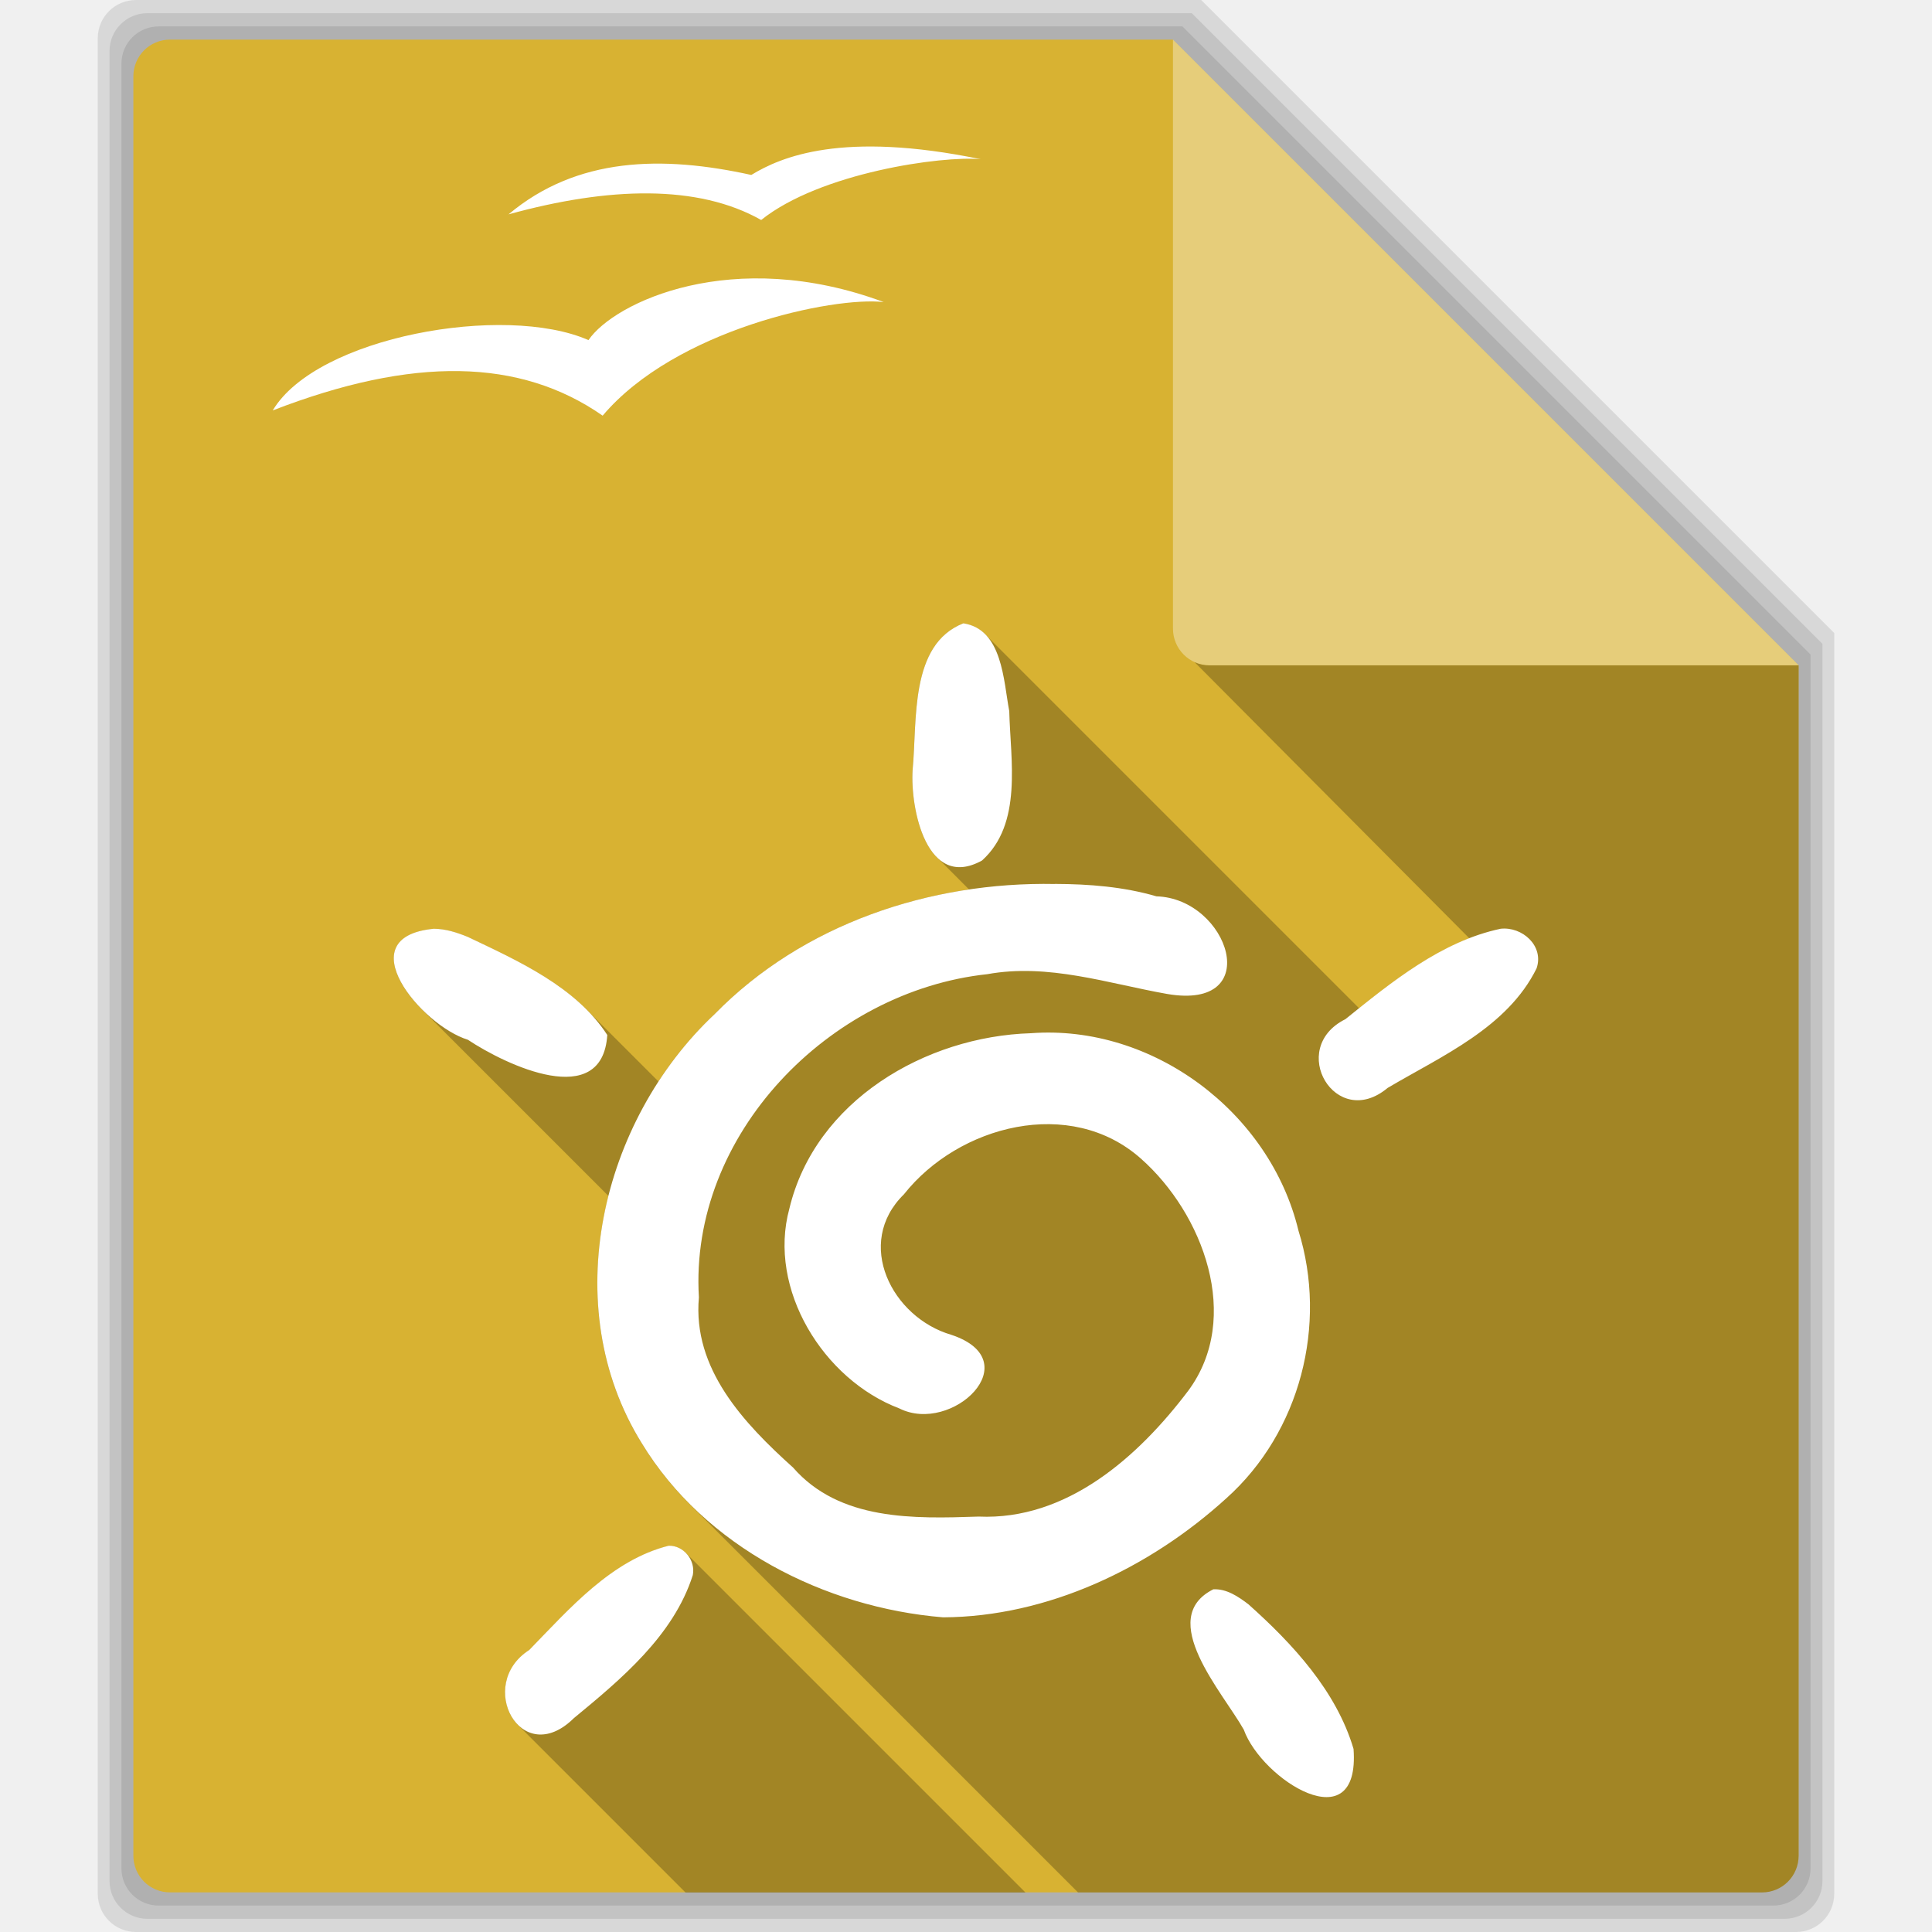
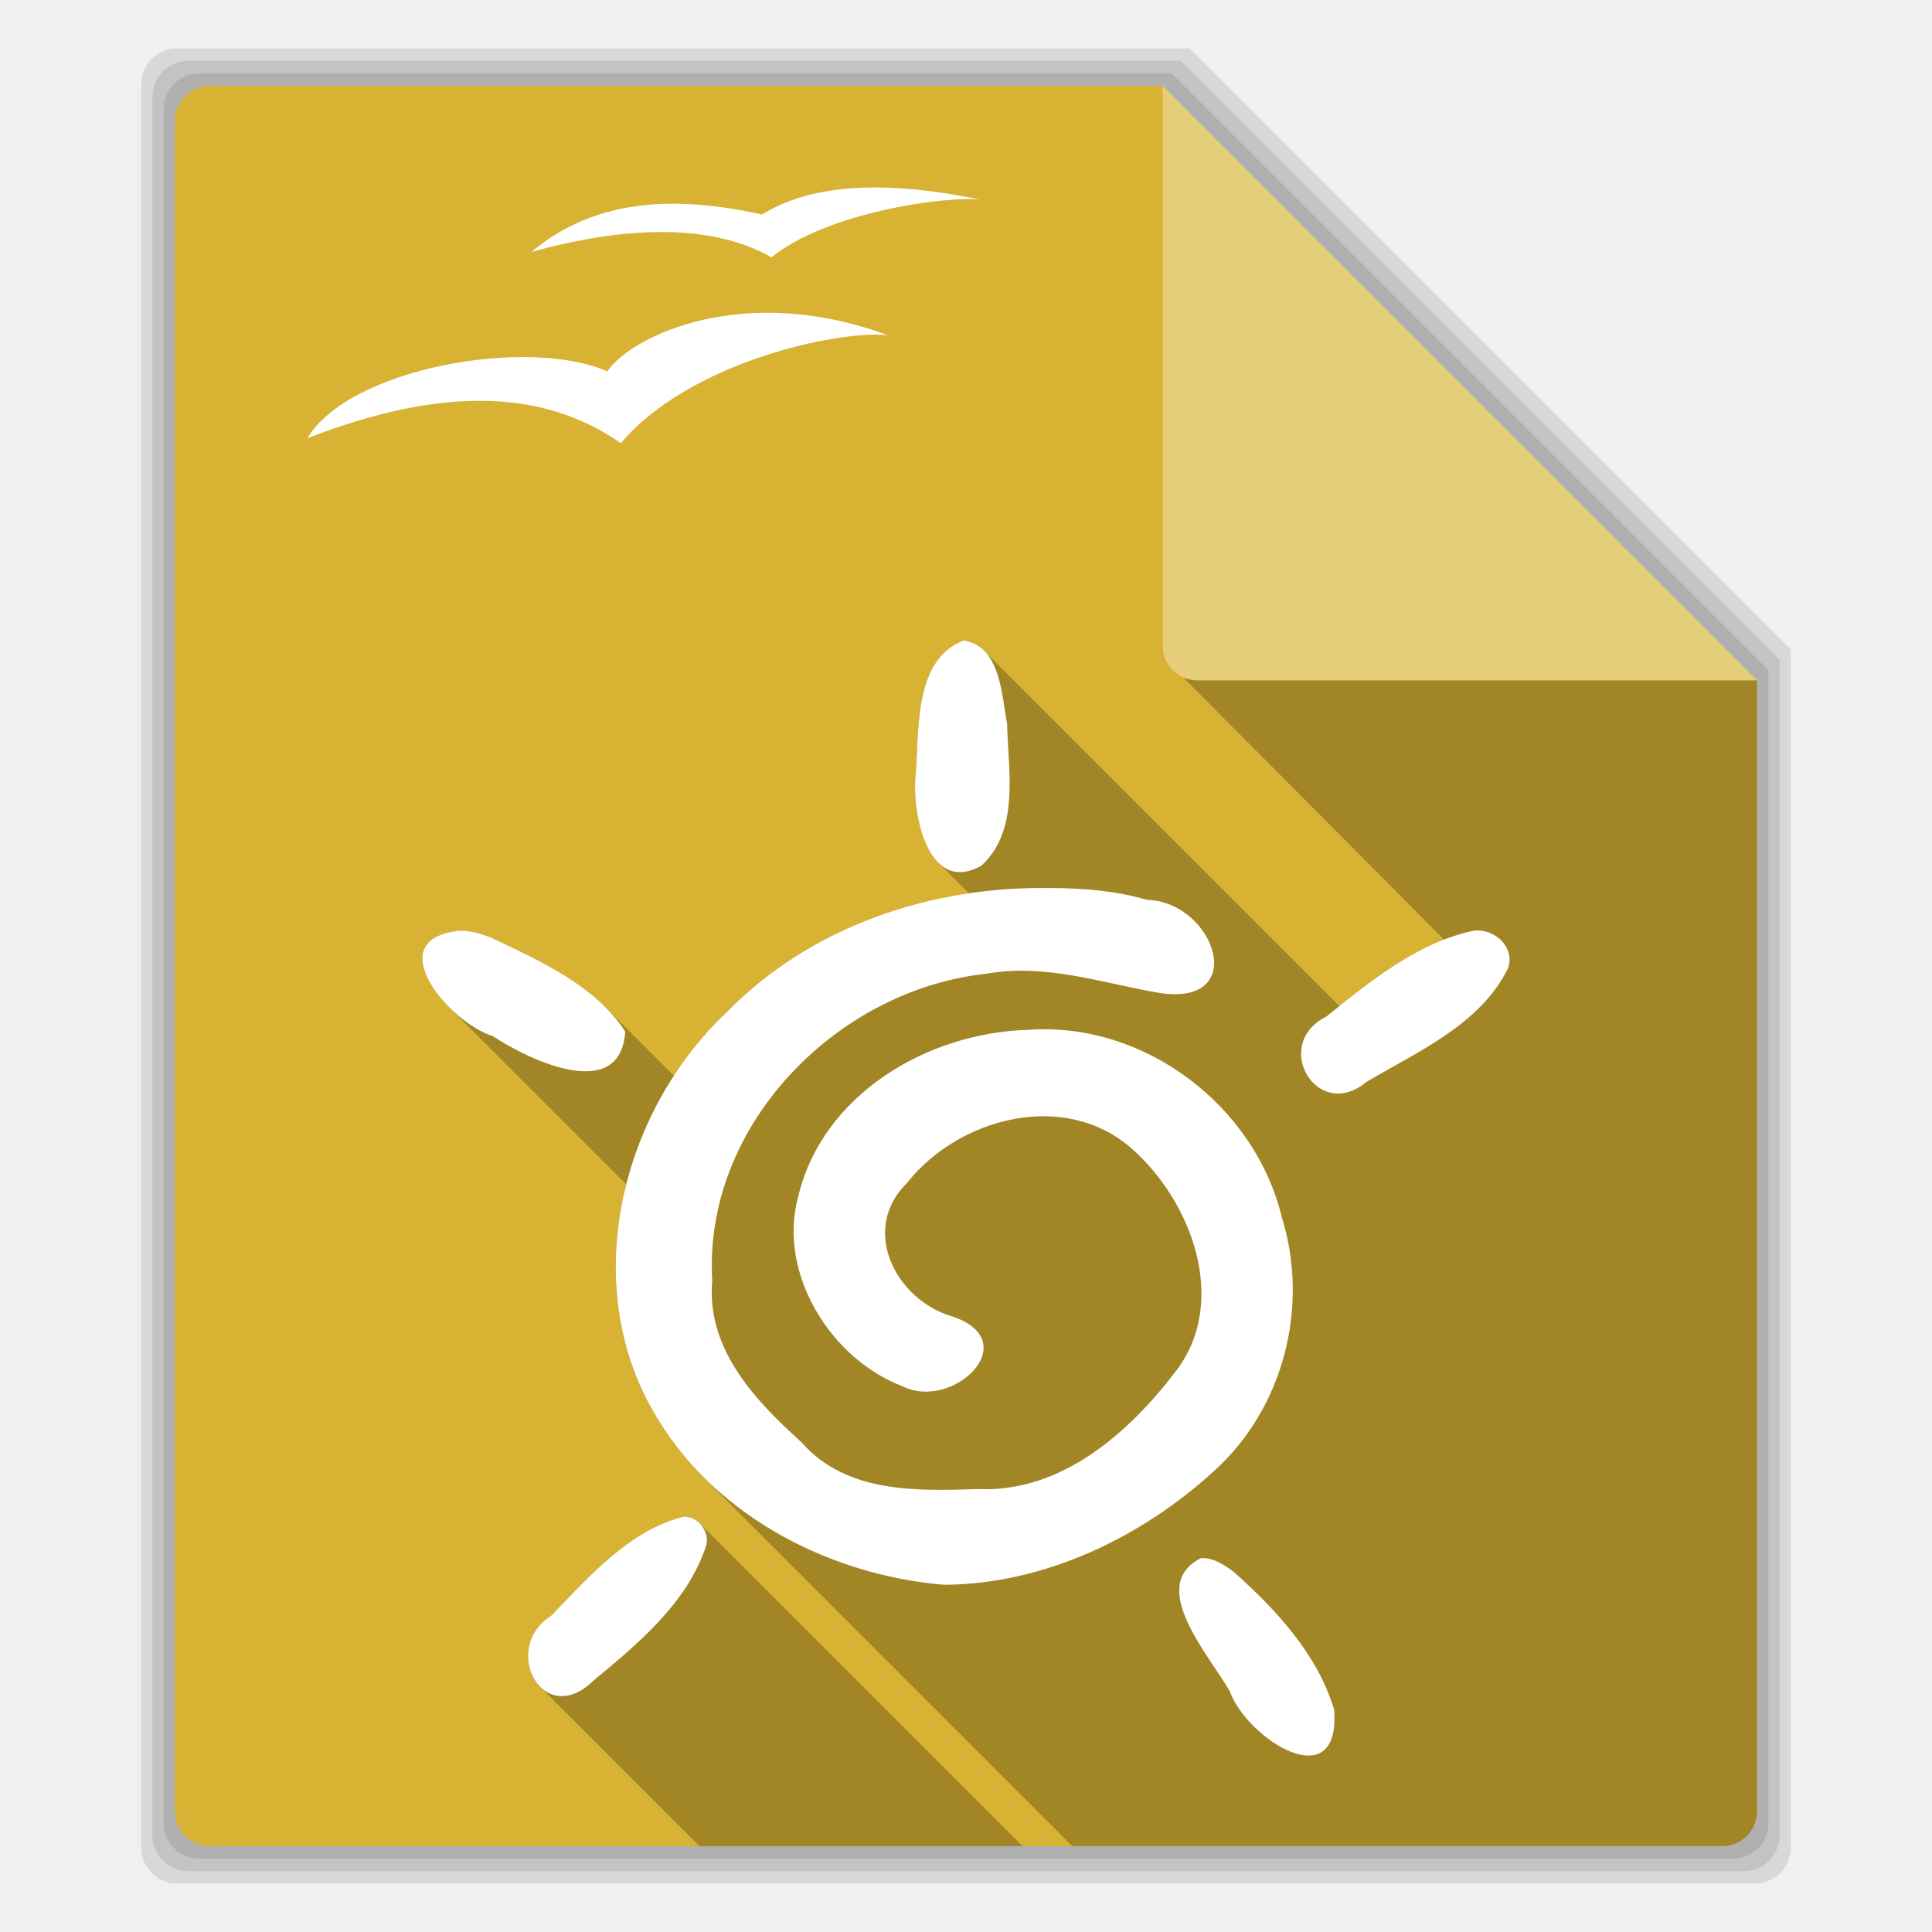
<svg xmlns="http://www.w3.org/2000/svg" xmlns:xlink="http://www.w3.org/1999/xlink" viewBox="0 0 512 512">
-   <text style="word-spacing:0;letter-spacing:0" font-size="129.23" y="148.92" x="-109.95" font-family="Gentium Book Basic" line-height="125%">
-     <tspan y="148.92" x="-109.95" />
-   </text>
-   <text style="text-anchor:middle" transform="scale(4.0128.2492)" font-size="46.954" y="248.43" x="169.68" font-family="Arial" />
-   <text style="word-spacing:0;letter-spacing:0" font-size="129.23" y="68.919" x="471.32" font-family="Gentium Book Basic" line-height="125%">
-     <tspan y="68.919" x="471.32" />
-   </text>
-   <text style="text-anchor:middle" transform="scale(4.0128.2492)" font-size="46.954" y="-72.6" x="314.53" font-family="Arial" />
-   <text style="word-spacing:0;letter-spacing:0" font-size="129.23" y="-112.34" x="-600.26" font-family="Gentium Book Basic" line-height="125%">
-     <tspan y="-112.34" x="-600.26" />
-   </text>
-   <text style="text-anchor:middle" transform="scale(4.0128.2492)" font-size="46.954" y="-799.96" x="47.49" font-family="Arial" />
-   <text style="word-spacing:0;letter-spacing:0" font-size="129.23" y="-328.81" x="497.79" font-family="Gentium Book Basic" line-height="125%">
-     <tspan y="-328.81" x="497.79" />
-   </text>
-   <text style="text-anchor:middle" transform="scale(4.0128.2492)" font-size="46.954" y="-1668.62" x="321.13" font-family="Arial" />
-   <text style="word-spacing:0;letter-spacing:0" font-size="129.23" y="-408.82" x="1079.06" font-family="Gentium Book Basic" line-height="125%">
-     <tspan y="-408.82" x="1079.06" />
-   </text>
-   <text style="text-anchor:middle" transform="scale(4.0128.2492)" font-size="46.954" y="-1989.66" x="465.98" font-family="Arial" />
-   <text style="word-spacing:0;letter-spacing:0" font-size="129.23" y="-881.22" x="689.94" font-family="Gentium Book Basic" line-height="125%">
-     <tspan y="-881.22" x="689.94" />
-   </text>
-   <text style="text-anchor:middle" transform="scale(4.0128.2492)" font-size="46.954" y="-3885.31" x="369.01" font-family="Arial" />
-   <text style="word-spacing:0;letter-spacing:0" font-size="129.23" y="-961.22" x="1271.2" font-family="Gentium Book Basic" line-height="125%">
-     <tspan y="-961.22" x="1271.2" />
-   </text>
-   <text style="text-anchor:middle" transform="scale(4.0128.2492)" font-size="46.954" y="-4206.34" x="513.86" font-family="Arial" />
-   <text style="word-spacing:0;letter-spacing:0" font-size="208.33" y="453.5" x="-561.6" font-family="Gentium Book Basic" line-height="125%">
-     <tspan y="453.5" x="-561.6" />
-   </text>
-   <path opacity=".1" d="m36.06 0c-5.63 0-10.156 4.527-10.156 10.156v491.69c0 5.63 4.527 10.156 10.156 10.156h439.88c5.63 0 10.156-4.527 10.156-10.156v-334.09l-167.75-167.75h-282.28" />
-   <path opacity=".1" d="m39.06 3.5c-5.553 0-10.03 4.479-10.03 10.03v484.94c0 5.553 4.479 10.03 10.03 10.03h433.88c5.553 0 10.03-4.479 10.03-10.03v-327.84l-167.12-167.12h-276.78" />
-   <path opacity=".1" d="m42.06 7c-5.476 0-9.875 4.399-9.875 9.875v478.25c0 5.476 4.399 9.875 9.875 9.875h427.88c5.476 0 9.875-4.399 9.875-9.875v-321.66l-166.47-166.47h-271.28" />
-   <path d="m45.06 10.5c-5.399 0-9.719 4.351-9.719 9.75v471.5c0 5.399 4.32 9.75 9.719 9.75h421.88c5.399 0 9.719-4.351 9.719-9.75v-315.44l-165.81-165.81h-265.78" fill="#d8b232" />
-   <path id="0" fill-opacity=".196" fill="#fff" d="m476.66 176.31l-165.81-165.81v156.06c0 5.399 4.32 9.75 9.719 9.75h156.09" />
-   <use xlink:href="#0" />
-   <path opacity=".25" d="m255.31 165.19c-14.355 5.635-12.204 25.834-13.469 38.844-0.427 6.622 1.271 17.99 6.406 23.13l0.531 0.5 8.03 8.06c-25.26 3.737-49.41 14.627-67.44 33.06-5.63 5.286-10.634 11.29-14.875 17.813l-19.16-19.16c-8.599-8.599-20.52-13.953-31.375-19.12-2.875-1.171-5.888-2.166-9.03-2.156-15.764 1.533-11.357 13.11-3.063 21.406l49.38 49.38c-5.57 22.01-3.52 45.685 8.813 65.53 3.591 5.907 7.883 11.289 12.719 16.13l102.91 102.91h181.25c5.399 0 9.719-4.351 9.719-9.75v-315.43h-156.09c-1.422 0-2.756-0.3-3.969-0.844 23.932 24.06 48.573 48.833 72.813 73.19-10.688 4.136-20.231 11.337-29.22 18.531l-99.12-99.12c-1.464-1.464-3.325-2.507-5.75-2.875m-78.06 244.47c-15.243 3.825-26.373 16.761-37 27.656-8.266 5.3-7.669 15.11-3 19.781l44.41 44.41h90.09l-90-90c-1.164-1.164-2.753-1.881-4.5-1.844" />
-   <text style="word-spacing:0;letter-spacing:0" font-size="208.33" y="-43.575" x="-990.51" font-family="Gentium Book Basic" line-height="125%">
-     <tspan y="-43.575" x="-990.51" />
-   </text>
-   <text style="text-anchor:middle" transform="scale(4.0128.2492)" font-size="75.7" y="-737.75" x="70.891" font-family="Arial" />
-   <text style="word-spacing:0;letter-spacing:0" font-size="208.33" y="-811.53" x="-1638.27" font-family="Gentium Book Basic" line-height="125%">
-     <tspan y="-811.53" x="-1638.27" />
-   </text>
-   <text style="text-anchor:middle" transform="scale(4.0128.2492)" font-size="75.7" y="-3819.41" x="-90.53" font-family="Arial" />
-   <text style="word-spacing:0;letter-spacing:0" font-size="208.33" y="-967.16" x="-931.93" font-family="Gentium Book Basic" line-height="125%">
-     <tspan y="-967.16" x="-931.93" />
-   </text>
-   <text style="text-anchor:middle" transform="scale(4.0128.2492)" font-size="75.7" y="-4443.94" x="85.49" font-family="Arial" />
-   <g fill="#fff">
-     <path d="m72.27 108.77c37.2-14.404 65.56-13.86 87.44 1.383 19.34-22.85 61.09-31.632 74.49-30.1-40.04-14.88-71.46 0.077-78.25 10.08-22.23-9.765-72.03-0.918-83.67 18.636" />
-     <path d="m134.75 56.812c26.617-7.348 50.23-7.979 66.97 1.488 15.649-12.541 47.967-17.08 58.19-16.11-36.725-7.588-52.912-0.63-60.811 4.174-23.597-5.201-46.2-4.787-64.34 10.45" />
-   </g>
-   <text style="word-spacing:0;letter-spacing:0" font-size="129.23" y="244.38" x="-34.02" font-family="Gentium Book Basic" line-height="125%">
-     <tspan y="244.38" x="-34.02" />
-   </text>
-   <text style="text-anchor:middle" transform="scale(4.0128.2492)" font-size="46.954" y="631.48" x="188.6" font-family="Arial" />
-   <text style="word-spacing:0;letter-spacing:0" font-size="129.23" y="164.38" x="547.25" font-family="Gentium Book Basic" line-height="125%">
-     <tspan y="164.38" x="547.25" />
-   </text>
-   <text style="text-anchor:middle" transform="scale(4.0128.2492)" font-size="46.954" y="310.45" x="333.45" font-family="Arial" />
-   <text style="word-spacing:0;letter-spacing:0" font-size="129.23" y="-16.884" x="-524.33" font-family="Gentium Book Basic" line-height="125%">
-     <tspan y="-16.884" x="-524.33" />
-   </text>
-   <text style="text-anchor:middle" transform="scale(4.0128.2492)" font-size="46.954" y="-416.9" x="66.41" font-family="Arial" />
-   <text style="word-spacing:0;letter-spacing:0" font-size="129.23" y="-233.35" x="573.72" font-family="Gentium Book Basic" line-height="125%">
-     <tspan y="-233.35" x="573.72" />
-   </text>
-   <text style="text-anchor:middle" transform="scale(4.0128.2492)" font-size="46.954" y="-1285.57" x="340.05" font-family="Arial" />
-   <text style="word-spacing:0;letter-spacing:0" font-size="129.23" y="-313.36" x="1154.99" font-family="Gentium Book Basic" line-height="125%">
-     <tspan y="-313.36" x="1154.99" />
-   </text>
-   <text style="text-anchor:middle" transform="scale(4.0128.2492)" font-size="46.954" y="-1606.61" x="484.9" font-family="Arial" />
-   <text style="word-spacing:0;letter-spacing:0" font-size="129.23" y="-785.76" x="765.87" font-family="Gentium Book Basic" line-height="125%">
-     <tspan y="-785.76" x="765.87" />
-   </text>
-   <text style="text-anchor:middle" transform="scale(4.0128.2492)" font-size="46.954" y="-3502.26" x="387.93" font-family="Arial" />
-   <text style="word-spacing:0;letter-spacing:0" font-size="129.23" y="-865.76" x="1347.13" font-family="Gentium Book Basic" line-height="125%">
-     <tspan y="-865.76" x="1347.13" />
-   </text>
-   <text style="text-anchor:middle" transform="scale(4.0128.2492)" font-size="46.954" y="-3823.29" x="532.78" font-family="Arial" />
-   <text style="word-spacing:0;letter-spacing:0" font-size="208.33" y="548.96" x="-485.67" font-family="Gentium Book Basic" line-height="125%">
-     <tspan y="548.96" x="-485.67" />
-   </text>
-   <path d="m255.31 165.18c-14.355 5.635-12.194 25.834-13.459 38.844-0.665 10.304 3.778 32.12 18.394 24.02 10.806-9.76 7.537-26.559 7.217-39.587-1.527-8.06-1.796-21.699-12.153-23.27m24.269 69.08c-33.08-0.64-66.802 10.57-90.21 34.505-30.11 28.27-41.855 77.39-19.298 113.69 16.683 27.44 48.46 43.563 79.86 46.15 27.768-0.14 54.821-13.1 75.1-31.582 19.543-17.515 26.843-45.967 19.08-70.886-7.523-31.36-38.592-54.762-70.92-52.33-27.951 0.845-57.16 17.917-63.993 46.46-5.857 21.385 9.04 45.36 29.13 52.971 14 7.03 34.469-12.636 13.781-19.505-15.727-4.584-25.783-24.26-12.57-37.22 14.493-18.329 44.16-26.08 62.834-9.461 16.414 14.529 26.9 42.11 12.511 61.52-13.23 17.488-32.15 34.376-55.55 33.33-17.12 0.577-36.82 1.158-49.17-13-12.984-11.688-26.666-26.13-24.947-45.09-2.619-43.14 34.6-81.18 76.42-85.65 16.21-2.943 31.925 2.452 47.649 5.236 26.17 4.518 16.355-25.299-2.822-25.868-8.718-2.549-17.858-3.258-26.907-3.289m-164.64 11.886c-22.895 2.226-3.236 25.62 9.07 29.411 10.179 6.76 35.657 18.847 36.951-1.263-8.359-12.834-23.493-19.574-36.975-25.997-2.875-1.171-5.91-2.161-9.05-2.152m282.76 0c-15.68 3.318-28.857 14.07-41.13 23.961-15.531 7.743-2.565 29.72 11.192 18.218 14.379-8.496 31.718-15.97 39.48-31.694 2.02-5.972-3.814-11.122-9.546-10.489m-220.44 163.5c-15.243 3.825-26.36 16.754-36.987 27.649-14.284 9.158-2.135 31.85 11.84 18.05 12.57-10.365 26.429-21.899 31.514-37.897 0.796-3.865-2.343-7.884-6.363-7.797m144.32 11.546c-15.33 7.681 2.547 27.381 8.06 37.19 4.773 13.278 30.907 29.886 29.09 5.115-4.541-15.352-16.15-27.883-27.881-38.35-2.657-2.02-5.765-4.133-9.267-3.95" fill="#fff" />
+   <svg x="12.8" y="12.8" width="486.4" height="486.4" viewBox="0 0 512 512" preserveAspectRatio="xMidYMid meet" overflow="hidden">
+     <text style="word-spacing:0;letter-spacing:0" font-size="129.23" y="148.92" x="-109.95" font-family="Gentium Book Basic" line-height="125%">
+       <tspan y="148.92" x="-109.95" />
+     </text>
+     <text style="text-anchor:middle" transform="scale(4.0128.2492)" font-size="46.954" y="248.43" x="169.68" font-family="Arial" />
+     <text style="word-spacing:0;letter-spacing:0" font-size="129.23" y="68.919" x="471.32" font-family="Gentium Book Basic" line-height="125%">
+       <tspan y="68.919" x="471.32" />
+     </text>
+     <text style="text-anchor:middle" transform="scale(4.0128.2492)" font-size="46.954" y="-72.6" x="314.53" font-family="Arial" />
+     <text style="word-spacing:0;letter-spacing:0" font-size="129.23" y="-112.34" x="-600.26" font-family="Gentium Book Basic" line-height="125%">
+       <tspan y="-112.34" x="-600.26" />
+     </text>
+     <text style="text-anchor:middle" transform="scale(4.0128.2492)" font-size="46.954" y="-799.96" x="47.49" font-family="Arial" />
+     <text style="word-spacing:0;letter-spacing:0" font-size="129.23" y="-328.81" x="497.79" font-family="Gentium Book Basic" line-height="125%">
+       <tspan y="-328.81" x="497.79" />
+     </text>
+     <text style="text-anchor:middle" transform="scale(4.0128.2492)" font-size="46.954" y="-1668.62" x="321.13" font-family="Arial" />
+     <text style="word-spacing:0;letter-spacing:0" font-size="129.23" y="-408.82" x="1079.06" font-family="Gentium Book Basic" line-height="125%">
+       <tspan y="-408.82" x="1079.06" />
+     </text>
+     <text style="text-anchor:middle" transform="scale(4.0128.2492)" font-size="46.954" y="-1989.66" x="465.98" font-family="Arial" />
+     <text style="word-spacing:0;letter-spacing:0" font-size="129.23" y="-881.22" x="689.94" font-family="Gentium Book Basic" line-height="125%">
+       <tspan y="-881.22" x="689.94" />
+     </text>
+     <text style="text-anchor:middle" transform="scale(4.0128.2492)" font-size="46.954" y="-3885.31" x="369.01" font-family="Arial" />
+     <text style="word-spacing:0;letter-spacing:0" font-size="129.23" y="-961.22" x="1271.2" font-family="Gentium Book Basic" line-height="125%">
+       <tspan y="-961.22" x="1271.2" />
+     </text>
+     <text style="text-anchor:middle" transform="scale(4.0128.2492)" font-size="46.954" y="-4206.34" x="513.86" font-family="Arial" />
+     <text style="word-spacing:0;letter-spacing:0" font-size="208.33" y="453.5" x="-561.6" font-family="Gentium Book Basic" line-height="125%">
+       <tspan y="453.5" x="-561.6" />
+     </text>
+     <path opacity=".1" d="m36.06 0c-5.63 0-10.156 4.527-10.156 10.156v491.69c0 5.63 4.527 10.156 10.156 10.156h439.88c5.63 0 10.156-4.527 10.156-10.156v-334.09l-167.75-167.75h-282.28" />
+     <path opacity=".1" d="m39.06 3.5c-5.553 0-10.03 4.479-10.03 10.03v484.94c0 5.553 4.479 10.03 10.03 10.03h433.88c5.553 0 10.03-4.479 10.03-10.03v-327.84l-167.12-167.12h-276.78" />
+     <path opacity=".1" d="m42.06 7c-5.476 0-9.875 4.399-9.875 9.875v478.25c0 5.476 4.399 9.875 9.875 9.875h427.88c5.476 0 9.875-4.399 9.875-9.875v-321.66l-166.47-166.47h-271.28" />
+     <path d="m45.06 10.5c-5.399 0-9.719 4.351-9.719 9.75v471.5c0 5.399 4.32 9.75 9.719 9.75h421.88c5.399 0 9.719-4.351 9.719-9.75v-315.44l-165.81-165.81h-265.78" fill="#d8b232" />
+     <path id="0" fill-opacity=".196" fill="#fff" d="m476.66 176.31l-165.81-165.81v156.06c0 5.399 4.32 9.75 9.719 9.75h156.09" />
+     <use xlink:href="#0" />
+     <path opacity=".25" d="m255.31 165.19c-14.355 5.635-12.204 25.834-13.469 38.844-0.427 6.622 1.271 17.99 6.406 23.13l0.531 0.5 8.03 8.06c-25.26 3.737-49.41 14.627-67.44 33.06-5.63 5.286-10.634 11.29-14.875 17.813l-19.16-19.16c-8.599-8.599-20.52-13.953-31.375-19.12-2.875-1.171-5.888-2.166-9.03-2.156-15.764 1.533-11.357 13.11-3.063 21.406l49.38 49.38c-5.57 22.01-3.52 45.685 8.813 65.53 3.591 5.907 7.883 11.289 12.719 16.13l102.91 102.91h181.25c5.399 0 9.719-4.351 9.719-9.75v-315.43h-156.09c-1.422 0-2.756-0.3-3.969-0.844 23.932 24.06 48.573 48.833 72.813 73.19-10.688 4.136-20.231 11.337-29.22 18.531l-99.12-99.12c-1.464-1.464-3.325-2.507-5.75-2.875m-78.06 244.47c-15.243 3.825-26.373 16.761-37 27.656-8.266 5.3-7.669 15.11-3 19.781l44.41 44.41h90.09l-90-90c-1.164-1.164-2.753-1.881-4.5-1.844" />
+     <text style="word-spacing:0;letter-spacing:0" font-size="208.33" y="-43.575" x="-990.51" font-family="Gentium Book Basic" line-height="125%">
+       <tspan y="-43.575" x="-990.51" />
+     </text>
+     <text style="text-anchor:middle" transform="scale(4.0128.2492)" font-size="75.7" y="-737.75" x="70.891" font-family="Arial" />
+     <text style="word-spacing:0;letter-spacing:0" font-size="208.33" y="-811.53" x="-1638.27" font-family="Gentium Book Basic" line-height="125%">
+       <tspan y="-811.53" x="-1638.27" />
+     </text>
+     <text style="text-anchor:middle" transform="scale(4.0128.2492)" font-size="75.7" y="-3819.41" x="-90.53" font-family="Arial" />
+     <text style="word-spacing:0;letter-spacing:0" font-size="208.33" y="-967.16" x="-931.93" font-family="Gentium Book Basic" line-height="125%">
+       <tspan y="-967.16" x="-931.93" />
+     </text>
+     <text style="text-anchor:middle" transform="scale(4.0128.2492)" font-size="75.7" y="-4443.94" x="85.49" font-family="Arial" />
+     <g fill="#fff">
+       <path d="m72.27 108.77c37.2-14.404 65.56-13.86 87.44 1.383 19.34-22.85 61.09-31.632 74.49-30.1-40.04-14.88-71.46 0.077-78.25 10.08-22.23-9.765-72.03-0.918-83.67 18.636" />
+       <path d="m134.75 56.812c26.617-7.348 50.23-7.979 66.97 1.488 15.649-12.541 47.967-17.08 58.19-16.11-36.725-7.588-52.912-0.63-60.811 4.174-23.597-5.201-46.2-4.787-64.34 10.45" />
+     </g>
+     <text style="word-spacing:0;letter-spacing:0" font-size="129.23" y="244.38" x="-34.02" font-family="Gentium Book Basic" line-height="125%">
+       <tspan y="244.38" x="-34.02" />
+     </text>
+     <text style="text-anchor:middle" transform="scale(4.0128.2492)" font-size="46.954" y="631.48" x="188.6" font-family="Arial" />
+     <text style="word-spacing:0;letter-spacing:0" font-size="129.23" y="164.38" x="547.25" font-family="Gentium Book Basic" line-height="125%">
+       <tspan y="164.38" x="547.25" />
+     </text>
+     <text style="text-anchor:middle" transform="scale(4.0128.2492)" font-size="46.954" y="310.45" x="333.45" font-family="Arial" />
+     <text style="word-spacing:0;letter-spacing:0" font-size="129.23" y="-16.884" x="-524.33" font-family="Gentium Book Basic" line-height="125%">
+       <tspan y="-16.884" x="-524.33" />
+     </text>
+     <text style="text-anchor:middle" transform="scale(4.0128.2492)" font-size="46.954" y="-416.9" x="66.41" font-family="Arial" />
+     <text style="word-spacing:0;letter-spacing:0" font-size="129.23" y="-233.35" x="573.72" font-family="Gentium Book Basic" line-height="125%">
+       <tspan y="-233.35" x="573.72" />
+     </text>
+     <text style="text-anchor:middle" transform="scale(4.0128.2492)" font-size="46.954" y="-1285.57" x="340.05" font-family="Arial" />
+     <text style="word-spacing:0;letter-spacing:0" font-size="129.23" y="-313.36" x="1154.99" font-family="Gentium Book Basic" line-height="125%">
+       <tspan y="-313.36" x="1154.99" />
+     </text>
+     <text style="text-anchor:middle" transform="scale(4.0128.2492)" font-size="46.954" y="-1606.61" x="484.9" font-family="Arial" />
+     <text style="word-spacing:0;letter-spacing:0" font-size="129.23" y="-785.76" x="765.87" font-family="Gentium Book Basic" line-height="125%">
+       <tspan y="-785.76" x="765.87" />
+     </text>
+     <text style="text-anchor:middle" transform="scale(4.0128.2492)" font-size="46.954" y="-3502.26" x="387.93" font-family="Arial" />
+     <text style="word-spacing:0;letter-spacing:0" font-size="129.23" y="-865.76" x="1347.13" font-family="Gentium Book Basic" line-height="125%">
+       <tspan y="-865.76" x="1347.13" />
+     </text>
+     <text style="text-anchor:middle" transform="scale(4.0128.2492)" font-size="46.954" y="-3823.29" x="532.78" font-family="Arial" />
+     <text style="word-spacing:0;letter-spacing:0" font-size="208.33" y="548.96" x="-485.67" font-family="Gentium Book Basic" line-height="125%">
+       <tspan y="548.96" x="-485.67" />
+     </text>
+     <path d="m255.31 165.18c-14.355 5.635-12.194 25.834-13.459 38.844-0.665 10.304 3.778 32.12 18.394 24.02 10.806-9.76 7.537-26.559 7.217-39.587-1.527-8.06-1.796-21.699-12.153-23.27m24.269 69.08c-33.08-0.64-66.802 10.57-90.21 34.505-30.11 28.27-41.855 77.39-19.298 113.69 16.683 27.44 48.46 43.563 79.86 46.15 27.768-0.14 54.821-13.1 75.1-31.582 19.543-17.515 26.843-45.967 19.08-70.886-7.523-31.36-38.592-54.762-70.92-52.33-27.951 0.845-57.16 17.917-63.993 46.46-5.857 21.385 9.04 45.36 29.13 52.971 14 7.03 34.469-12.636 13.781-19.505-15.727-4.584-25.783-24.26-12.57-37.22 14.493-18.329 44.16-26.08 62.834-9.461 16.414 14.529 26.9 42.11 12.511 61.52-13.23 17.488-32.15 34.376-55.55 33.33-17.12 0.577-36.82 1.158-49.17-13-12.984-11.688-26.666-26.13-24.947-45.09-2.619-43.14 34.6-81.18 76.42-85.65 16.21-2.943 31.925 2.452 47.649 5.236 26.17 4.518 16.355-25.299-2.822-25.868-8.718-2.549-17.858-3.258-26.907-3.289m-164.64 11.886c-22.895 2.226-3.236 25.62 9.07 29.411 10.179 6.76 35.657 18.847 36.951-1.263-8.359-12.834-23.493-19.574-36.975-25.997-2.875-1.171-5.91-2.161-9.05-2.152m282.76 0c-15.68 3.318-28.857 14.07-41.13 23.961-15.531 7.743-2.565 29.72 11.192 18.218 14.379-8.496 31.718-15.97 39.48-31.694 2.02-5.972-3.814-11.122-9.546-10.489m-220.44 163.5c-15.243 3.825-26.36 16.754-36.987 27.649-14.284 9.158-2.135 31.85 11.84 18.05 12.57-10.365 26.429-21.899 31.514-37.897 0.796-3.865-2.343-7.884-6.363-7.797m144.32 11.546c-15.33 7.681 2.547 27.381 8.06 37.19 4.773 13.278 30.907 29.886 29.09 5.115-4.541-15.352-16.15-27.883-27.881-38.35-2.657-2.02-5.765-4.133-9.267-3.95" fill="#fff" />
+   </svg>
</svg>
